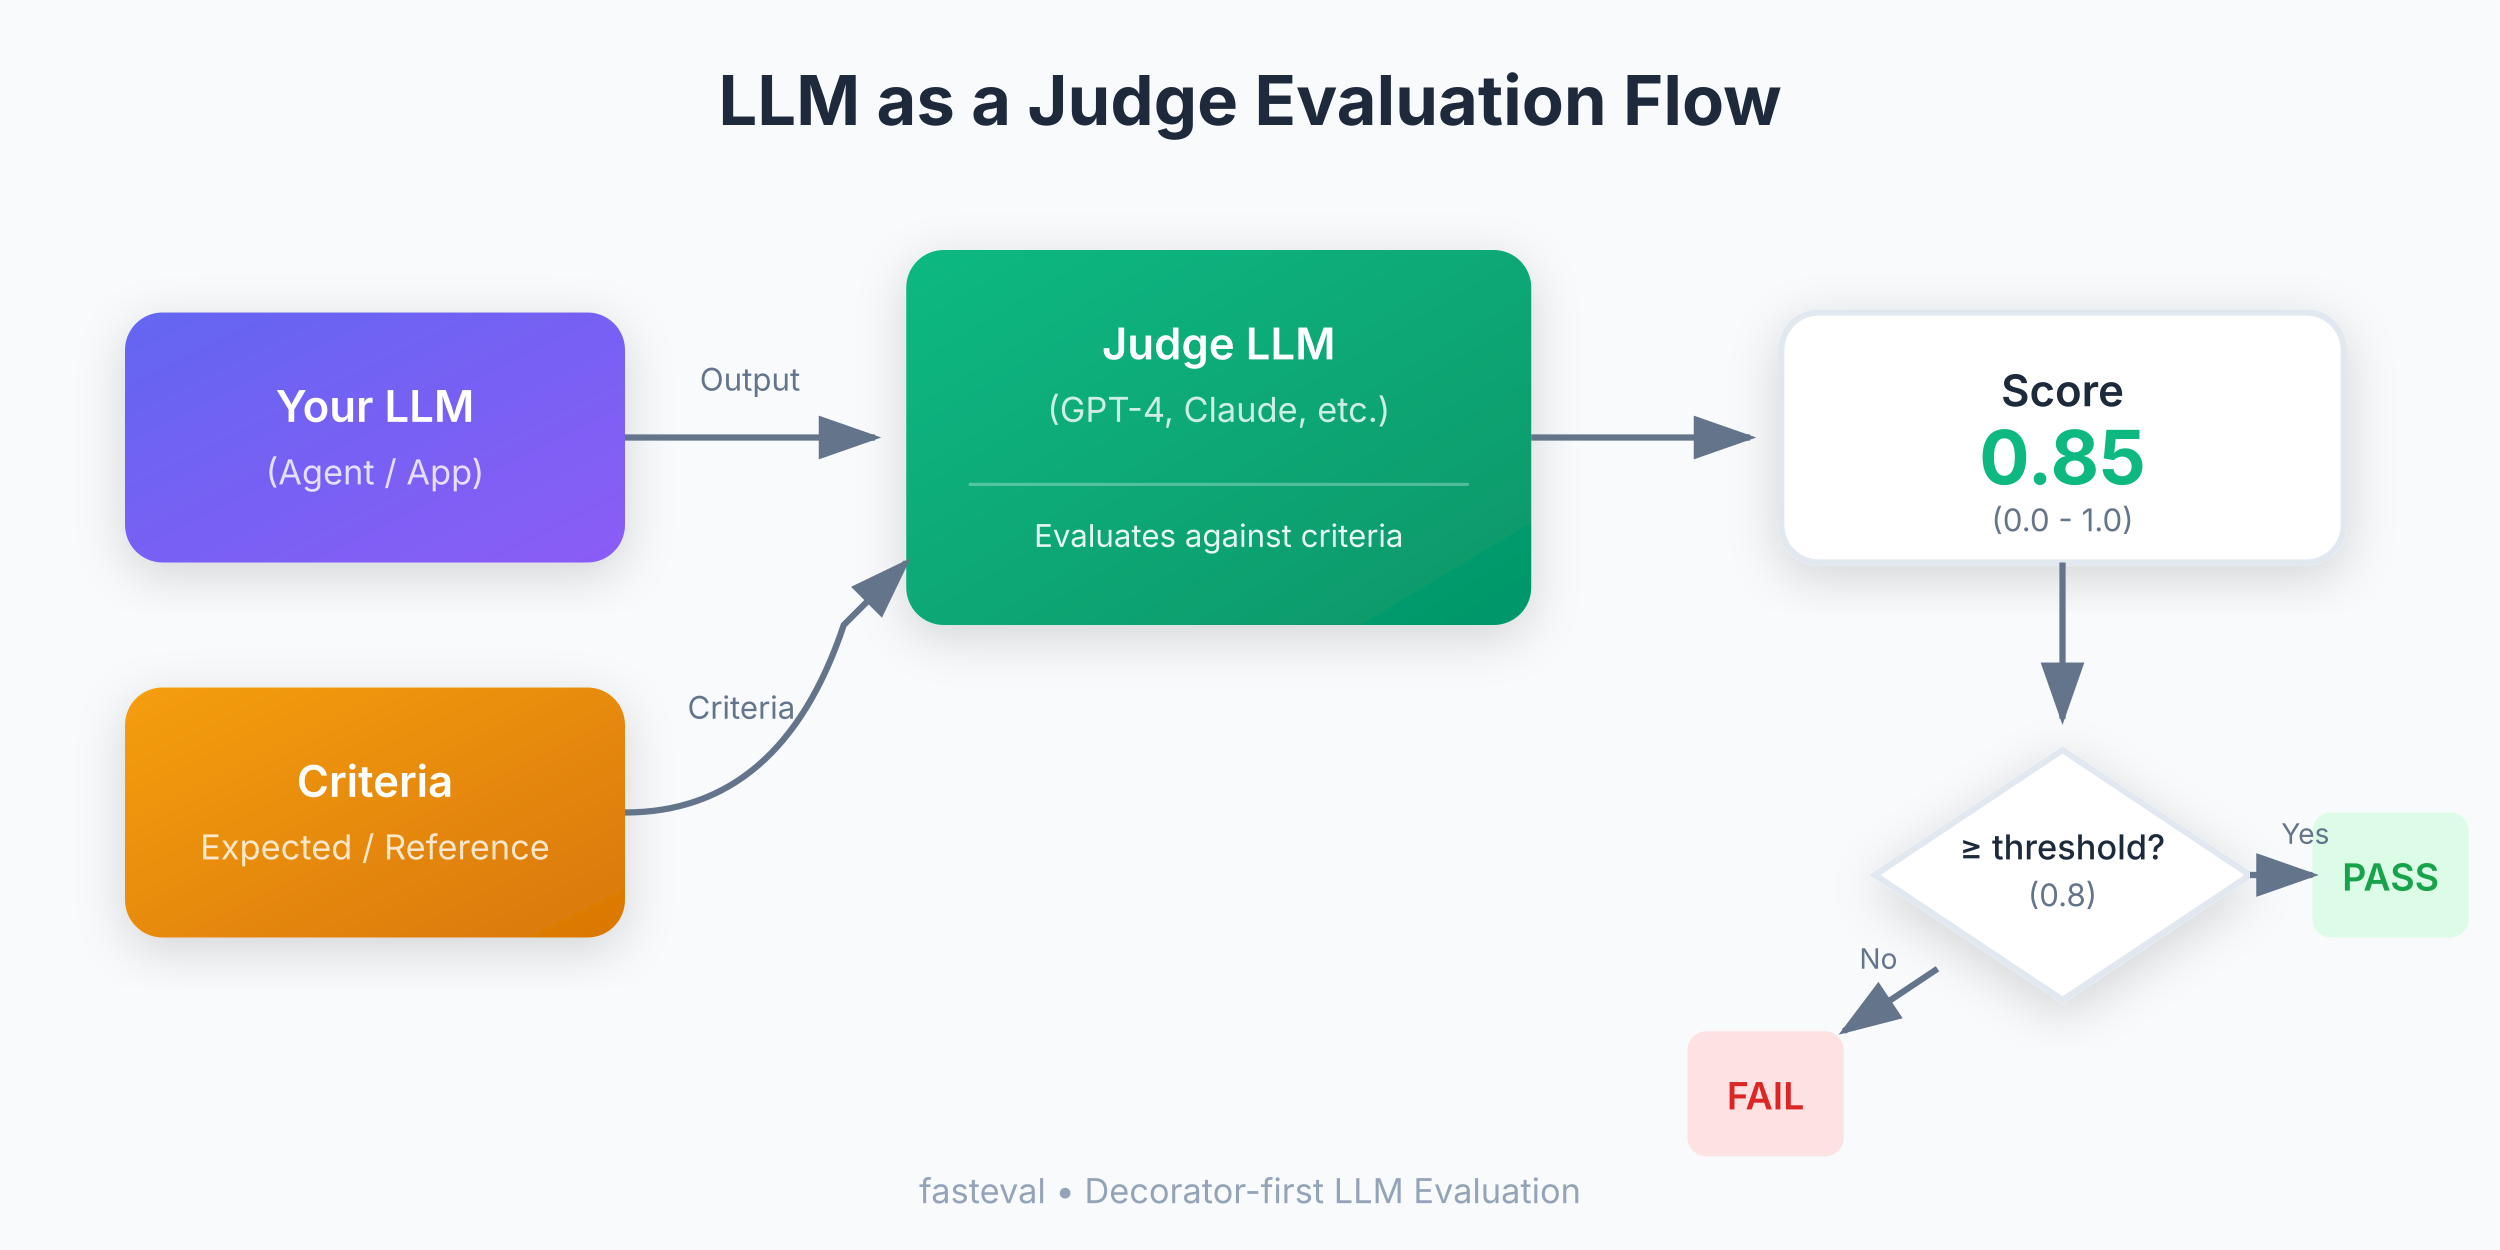
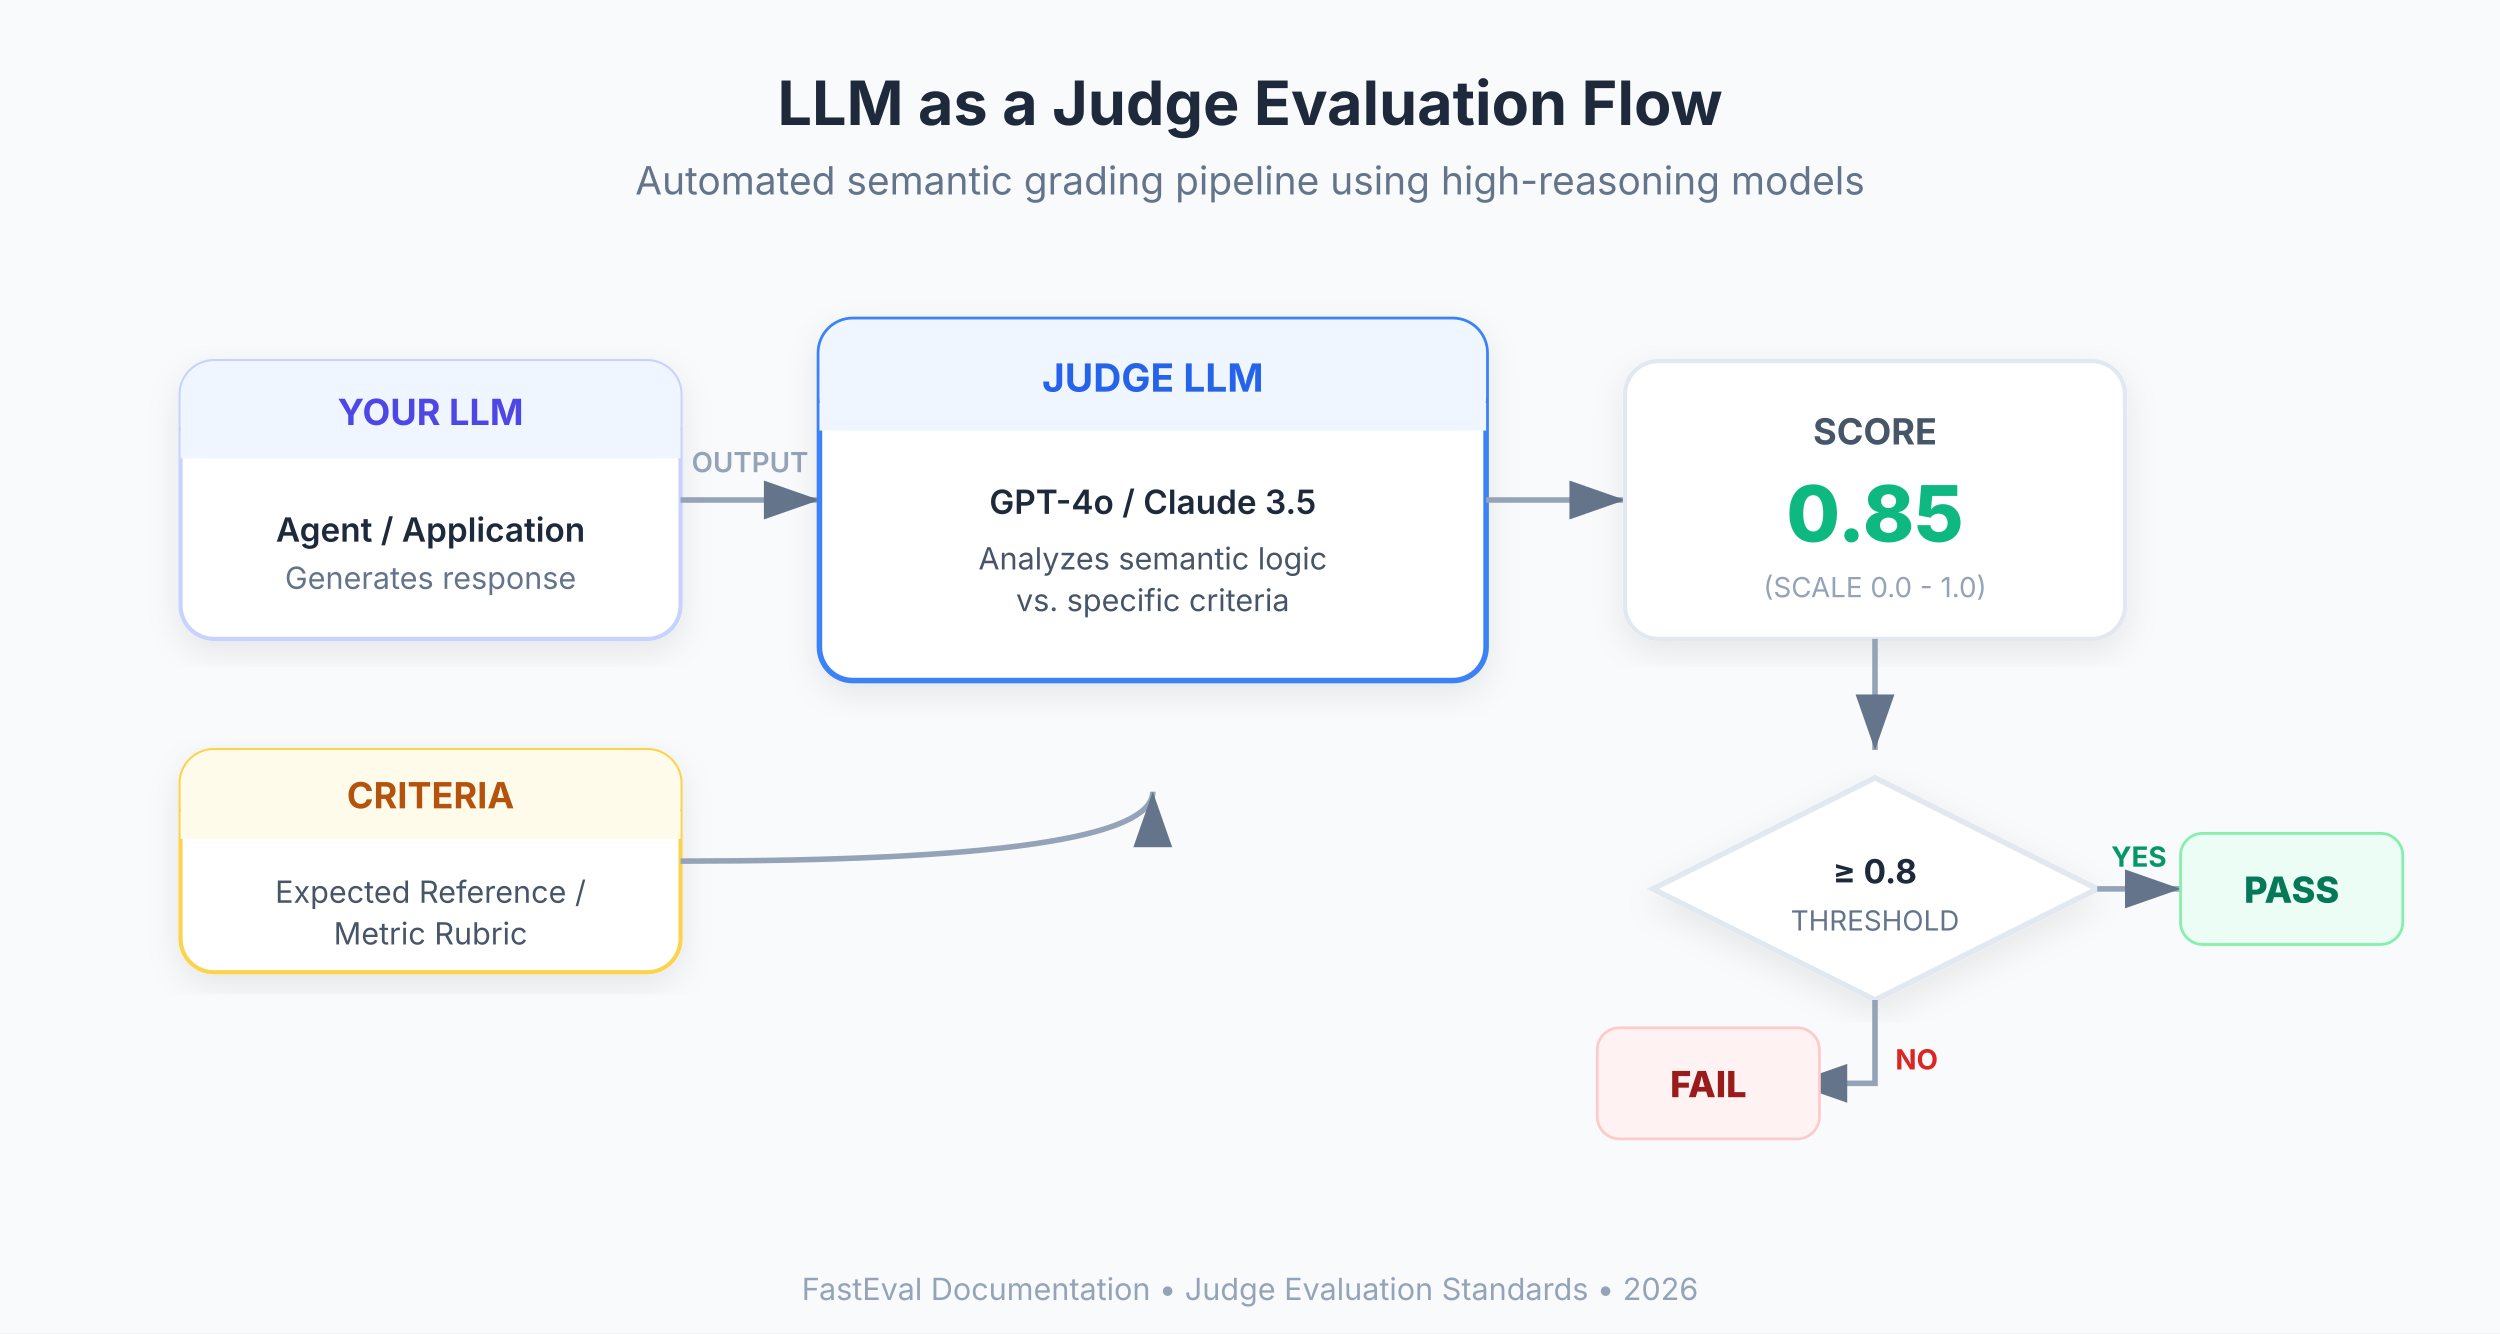
- <svg xmlns="http://www.w3.org/2000/svg" viewBox="0 0 800 400" font-family="system-ui, -apple-system, sans-serif">
+ <svg xmlns="http://www.w3.org/2000/svg" viewBox="0 0 900 480" font-family="Inter, system-ui, -apple-system, sans-serif">
  <defs>
-     <linearGradient id="primaryGradient" x1="0%" y1="0%" x2="100%" y2="100%">
-       <stop offset="0%" style="stop-color:#6366f1" />
-       <stop offset="100%" style="stop-color:#8b5cf6" />
-     </linearGradient>
-     <linearGradient id="secondaryGradient" x1="0%" y1="0%" x2="100%" y2="100%">
-       <stop offset="0%" style="stop-color:#10b981" />
-       <stop offset="100%" style="stop-color:#059669" />
-     </linearGradient>
-     <linearGradient id="accentGradient" x1="0%" y1="0%" x2="100%" y2="100%">
-       <stop offset="0%" style="stop-color:#f59e0b" />
-       <stop offset="100%" style="stop-color:#d97706" />
-     </linearGradient>
-     <filter id="shadow" x="-20%" y="-20%" width="140%" height="140%">
-       <feDropShadow dx="0" dy="4" stdDeviation="8" flood-opacity="0.15" />
+     <filter id="shadow" x="-10%" y="-10%" width="120%" height="120%">
+       <feDropShadow dx="0" dy="4" stdDeviation="6" flood-opacity="0.08" />
    </filter>
-     <marker id="arrowhead" markerWidth="10" markerHeight="7" refX="9" refY="3.5" orient="auto">
+     <marker id="arrowhead" markerWidth="10" markerHeight="7" refX="10" refY="3.5" orient="auto">
      <polygon points="0 0, 10 3.5, 0 7" fill="#64748b" />
    </marker>
  </defs>
-   <rect width="800" height="400" fill="#f8fafc" />
-   <text x="400" y="40" text-anchor="middle" font-size="22" font-weight="700" fill="#1e293b">LLM as a Judge Evaluation Flow</text>
-   <g filter="url(#shadow)">
-     <rect x="40" y="100" width="160" height="80" rx="12" fill="url(#primaryGradient)" />
-     <text x="120" y="135" text-anchor="middle" font-size="14" font-weight="600" fill="white">Your LLM</text>
-     <text x="120" y="155" text-anchor="middle" font-size="11" fill="rgba(255,255,255,0.8)">(Agent / App)</text>
+   <rect width="900" height="480" fill="#f8fafc" />
+   <text x="450" y="45" text-anchor="middle" font-size="22" font-weight="700" fill="#1e293b">LLM as a Judge Evaluation Flow</text>
+   <text x="450" y="70" text-anchor="middle" font-size="14" fill="#64748b">Automated semantic grading pipeline using high-reasoning models</text>
+   <g transform="translate(65, 130)">
+     <g filter="url(#shadow)">
+       <rect width="180" height="100" rx="12" fill="white" stroke="#c7d2fe" stroke-width="1.5" />
+       <rect width="180" height="35" rx="12" fill="#eff6ff" />
+       <rect y="25" width="180" height="10" fill="#eff6ff" />
+       <text x="90" y="23" text-anchor="middle" font-size="13" font-weight="700" fill="#4f46e5">YOUR LLM</text>
+       <text x="90" y="65" text-anchor="middle" font-size="12" font-weight="600" fill="#1e293b">Agent / Application</text>
+       <text x="90" y="82" text-anchor="middle" font-size="11" fill="#64748b">Generates response</text>
+     </g>
+     <line x1="180" y1="50" x2="230" y2="50" stroke="#94a3b8" stroke-width="2" marker-end="url(#arrowhead)" />
+     <text x="205" y="40" text-anchor="middle" font-size="10" font-weight="600" fill="#94a3b8">OUTPUT</text>
+     <g transform="translate(230, -15)" filter="url(#shadow)">
+       <rect width="240" height="130" rx="12" fill="white" stroke="#3b82f6" stroke-width="2" />
+       <rect width="240" height="40" rx="12" fill="#eff6ff" />
+       <rect y="30" width="240" height="10" fill="#eff6ff" />
+       <text x="120" y="26" text-anchor="middle" font-size="14" font-weight="700" fill="#2563eb">JUDGE LLM</text>
+       <text x="120" y="70" text-anchor="middle" font-size="12" font-weight="600" fill="#1e293b">GPT-4o / Claude 3.5</text>
+       <text x="120" y="90" text-anchor="middle" font-size="11" fill="#475569">Analyzes semantic logic</text>
+       <text x="120" y="105" text-anchor="middle" font-size="11" fill="#475569">vs. specific criteria</text>
+     </g>
+     <line x1="470" y1="50" x2="520" y2="50" stroke="#94a3b8" stroke-width="2" marker-end="url(#arrowhead)" />
+     <g transform="translate(520, 0)" filter="url(#shadow)">
+       <rect width="180" height="100" rx="12" fill="white" stroke="#e2e8f0" stroke-width="1.5" />
+       <text x="90" y="30" text-anchor="middle" font-size="13" font-weight="700" fill="#475569">SCORE</text>
+       <text x="90" y="65" text-anchor="middle" font-size="28" font-weight="800" fill="#10b981">0.85</text>
+       <text x="90" y="85" text-anchor="middle" font-size="10" fill="#94a3b8">(SCALE 0.0 - 1.0)</text>
+     </g>
  </g>
-   <line x1="200" y1="140" x2="280" y2="140" stroke="#64748b" stroke-width="2" marker-end="url(#arrowhead)" />
-   <text x="240" y="125" text-anchor="middle" font-size="10" fill="#64748b">Output</text>
-   <g filter="url(#shadow)">
-     <rect x="290" y="80" width="200" height="120" rx="12" fill="url(#secondaryGradient)" />
-     <text x="390" y="115" text-anchor="middle" font-size="14" font-weight="600" fill="white">Judge LLM</text>
-     <text x="390" y="135" text-anchor="middle" font-size="11" fill="rgba(255,255,255,0.8)">(GPT-4, Claude, etc.)</text>
-     <line x1="310" y1="155" x2="470" y2="155" stroke="rgba(255,255,255,0.3)" stroke-width="1" />
-     <text x="390" y="175" text-anchor="middle" font-size="10" fill="rgba(255,255,255,0.9)">Evaluates against criteria</text>
+   <g transform="translate(65, 270)">
+     <g filter="url(#shadow)">
+       <rect width="180" height="80" rx="12" fill="white" stroke="#fcd34d" stroke-width="1.5" />
+       <rect width="180" height="32" rx="12" fill="#fffbeb" />
+       <rect y="22" width="180" height="10" fill="#fffbeb" />
+       <text x="90" y="21" text-anchor="middle" font-size="13" font-weight="700" fill="#b45309">CRITERIA</text>
+       <text x="90" y="55" text-anchor="middle" font-size="11" fill="#475569">Expected Reference /</text>
+       <text x="90" y="70" text-anchor="middle" font-size="11" fill="#475569">Metric Rubric</text>
+     </g>
+     <path d="M 180 40 Q 350 40 350 15" fill="none" stroke="#94a3b8" stroke-width="2" marker-end="url(#arrowhead)" />
  </g>
-   <g filter="url(#shadow)">
-     <rect x="40" y="220" width="160" height="80" rx="12" fill="url(#accentGradient)" />
-     <text x="120" y="255" text-anchor="middle" font-size="14" font-weight="600" fill="white">Criteria</text>
-     <text x="120" y="275" text-anchor="middle" font-size="11" fill="rgba(255,255,255,0.8)">Expected / Reference</text>
+   <g transform="translate(585, 260)">
+     <line x1="90" y1="-30" x2="90" y2="10" stroke="#94a3b8" stroke-width="2" marker-end="url(#arrowhead)" />
+     <g filter="url(#shadow)">
+       <path d="M 90 20 L 170 60 L 90 100 L 10 60 Z" fill="white" stroke="#e2e8f0" stroke-width="2" />
+       <text x="90" y="58" text-anchor="middle" font-size="12" font-weight="700" fill="#1e293b">≥ 0.8</text>
+       <text x="90" y="75" text-anchor="middle" font-size="10" fill="#64748b">THRESHOLD</text>
+     </g>
+     <g transform="translate(180, 40)">
+       <line x1="-10" y1="20" x2="20" y2="20" stroke="#94a3b8" stroke-width="2" marker-end="url(#arrowhead)" />
+       <text x="5" y="12" text-anchor="middle" font-size="10" font-weight="700" fill="#059669">YES</text>
+       <rect x="20" width="80" height="40" rx="8" fill="#ecfdf5" stroke="#86efac" />
+       <text x="60" y="25" text-anchor="middle" font-size="13" font-weight="800" fill="#047857">PASS</text>
+     </g>
+     <g transform="translate(-10, 110)">
+       <path d="M 100 -10 L 100 20 L 70 20" fill="none" stroke="#94a3b8" stroke-width="2" marker-end="url(#arrowhead)" />
+       <text x="115" y="15" text-anchor="middle" font-size="10" font-weight="700" fill="#dc2626">NO</text>
+       <rect width="80" height="40" rx="8" fill="#fef2f2" stroke="#fecaca" />
+       <text x="40" y="25" text-anchor="middle" font-size="13" font-weight="800" fill="#991b1b">FAIL</text>
+     </g>
  </g>
-   <path d="M 200 260 Q 250 260 270 200 L 290 180" fill="none" stroke="#64748b" stroke-width="2" marker-end="url(#arrowhead)" />
-   <text x="220" y="230" font-size="10" fill="#64748b">Criteria</text>
-   <line x1="490" y1="140" x2="560" y2="140" stroke="#64748b" stroke-width="2" marker-end="url(#arrowhead)" />
-   <g filter="url(#shadow)">
-     <rect x="570" y="100" width="180" height="80" rx="12" fill="white" stroke="#e2e8f0" stroke-width="2" />
-     <text x="660" y="130" text-anchor="middle" font-size="14" font-weight="600" fill="#1e293b">Score</text>
-     <text x="660" y="155" text-anchor="middle" font-size="24" font-weight="700" fill="#10b981">0.85</text>
-     <text x="660" y="170" text-anchor="middle" font-size="10" fill="#64748b">(0.0 - 1.0)</text>
-   </g>
-   <line x1="660" y1="180" x2="660" y2="230" stroke="#64748b" stroke-width="2" marker-end="url(#arrowhead)" />
-   <g filter="url(#shadow)">
-     <polygon points="660,240 720,280 660,320 600,280" fill="white" stroke="#e2e8f0" stroke-width="2" />
-     <text x="660" y="275" text-anchor="middle" font-size="11" font-weight="500" fill="#1e293b">≥ threshold?</text>
-     <text x="660" y="290" text-anchor="middle" font-size="10" fill="#64748b">(0.8)</text>
-   </g>
-   <g>
-     <rect x="740" y="260" width="50" height="40" rx="6" fill="#dcfce7" />
-     <text x="765" y="285" text-anchor="middle" font-size="12" font-weight="600" fill="#16a34a">PASS</text>
-     <line x1="720" y1="280" x2="740" y2="280" stroke="#64748b" stroke-width="2" marker-end="url(#arrowhead)" />
-     <text x="730" y="270" font-size="9" fill="#64748b">Yes</text>
-   </g>
-   <g>
-     <rect x="540" y="330" width="50" height="40" rx="6" fill="#fee2e2" />
-     <text x="565" y="355" text-anchor="middle" font-size="12" font-weight="600" fill="#dc2626">FAIL</text>
-     <line x1="620" y1="310" x2="590" y2="330" stroke="#64748b" stroke-width="2" marker-end="url(#arrowhead)" />
-     <text x="595" y="310" font-size="9" fill="#64748b">No</text>
-   </g>
-   <text x="400" y="385" text-anchor="middle" font-size="11" fill="#94a3b8">fasteval • Decorator-first LLM Evaluation</text>
+   <text x="450" y="468" text-anchor="middle" font-size="11" fill="#94a3b8">FastEval Documentation • Judge Evaluation Standards • 2026</text>
</svg>
